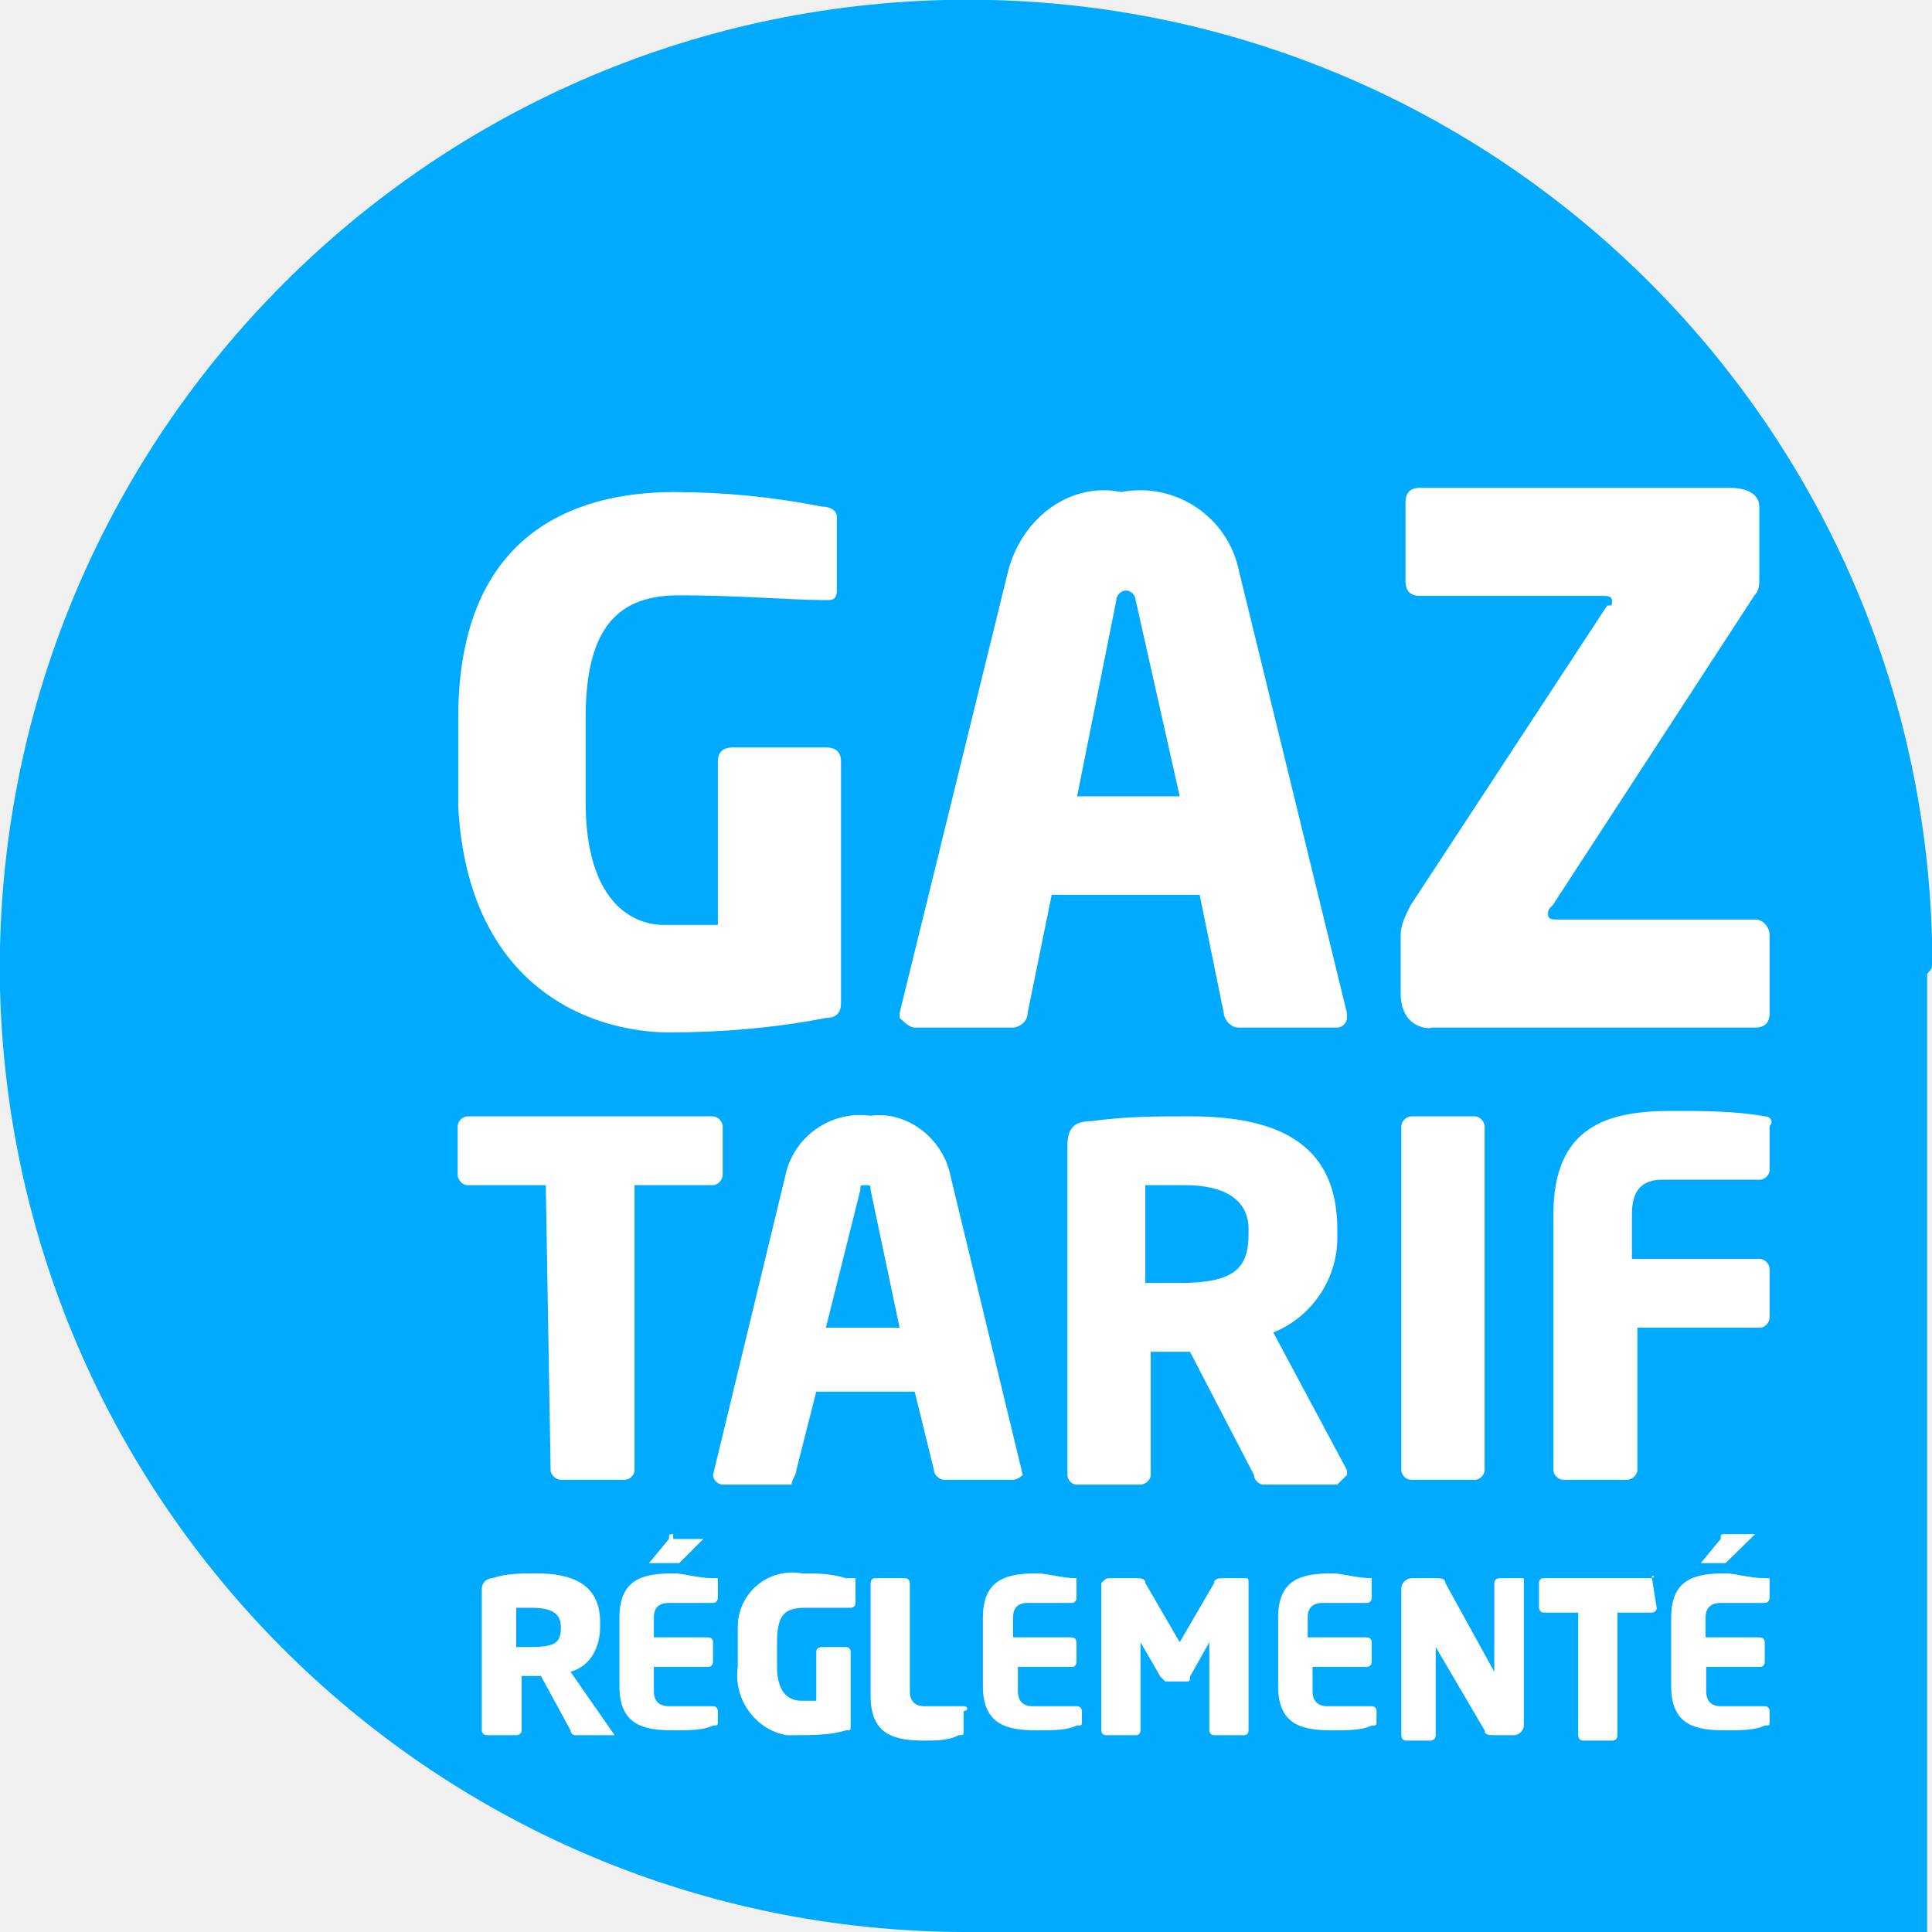
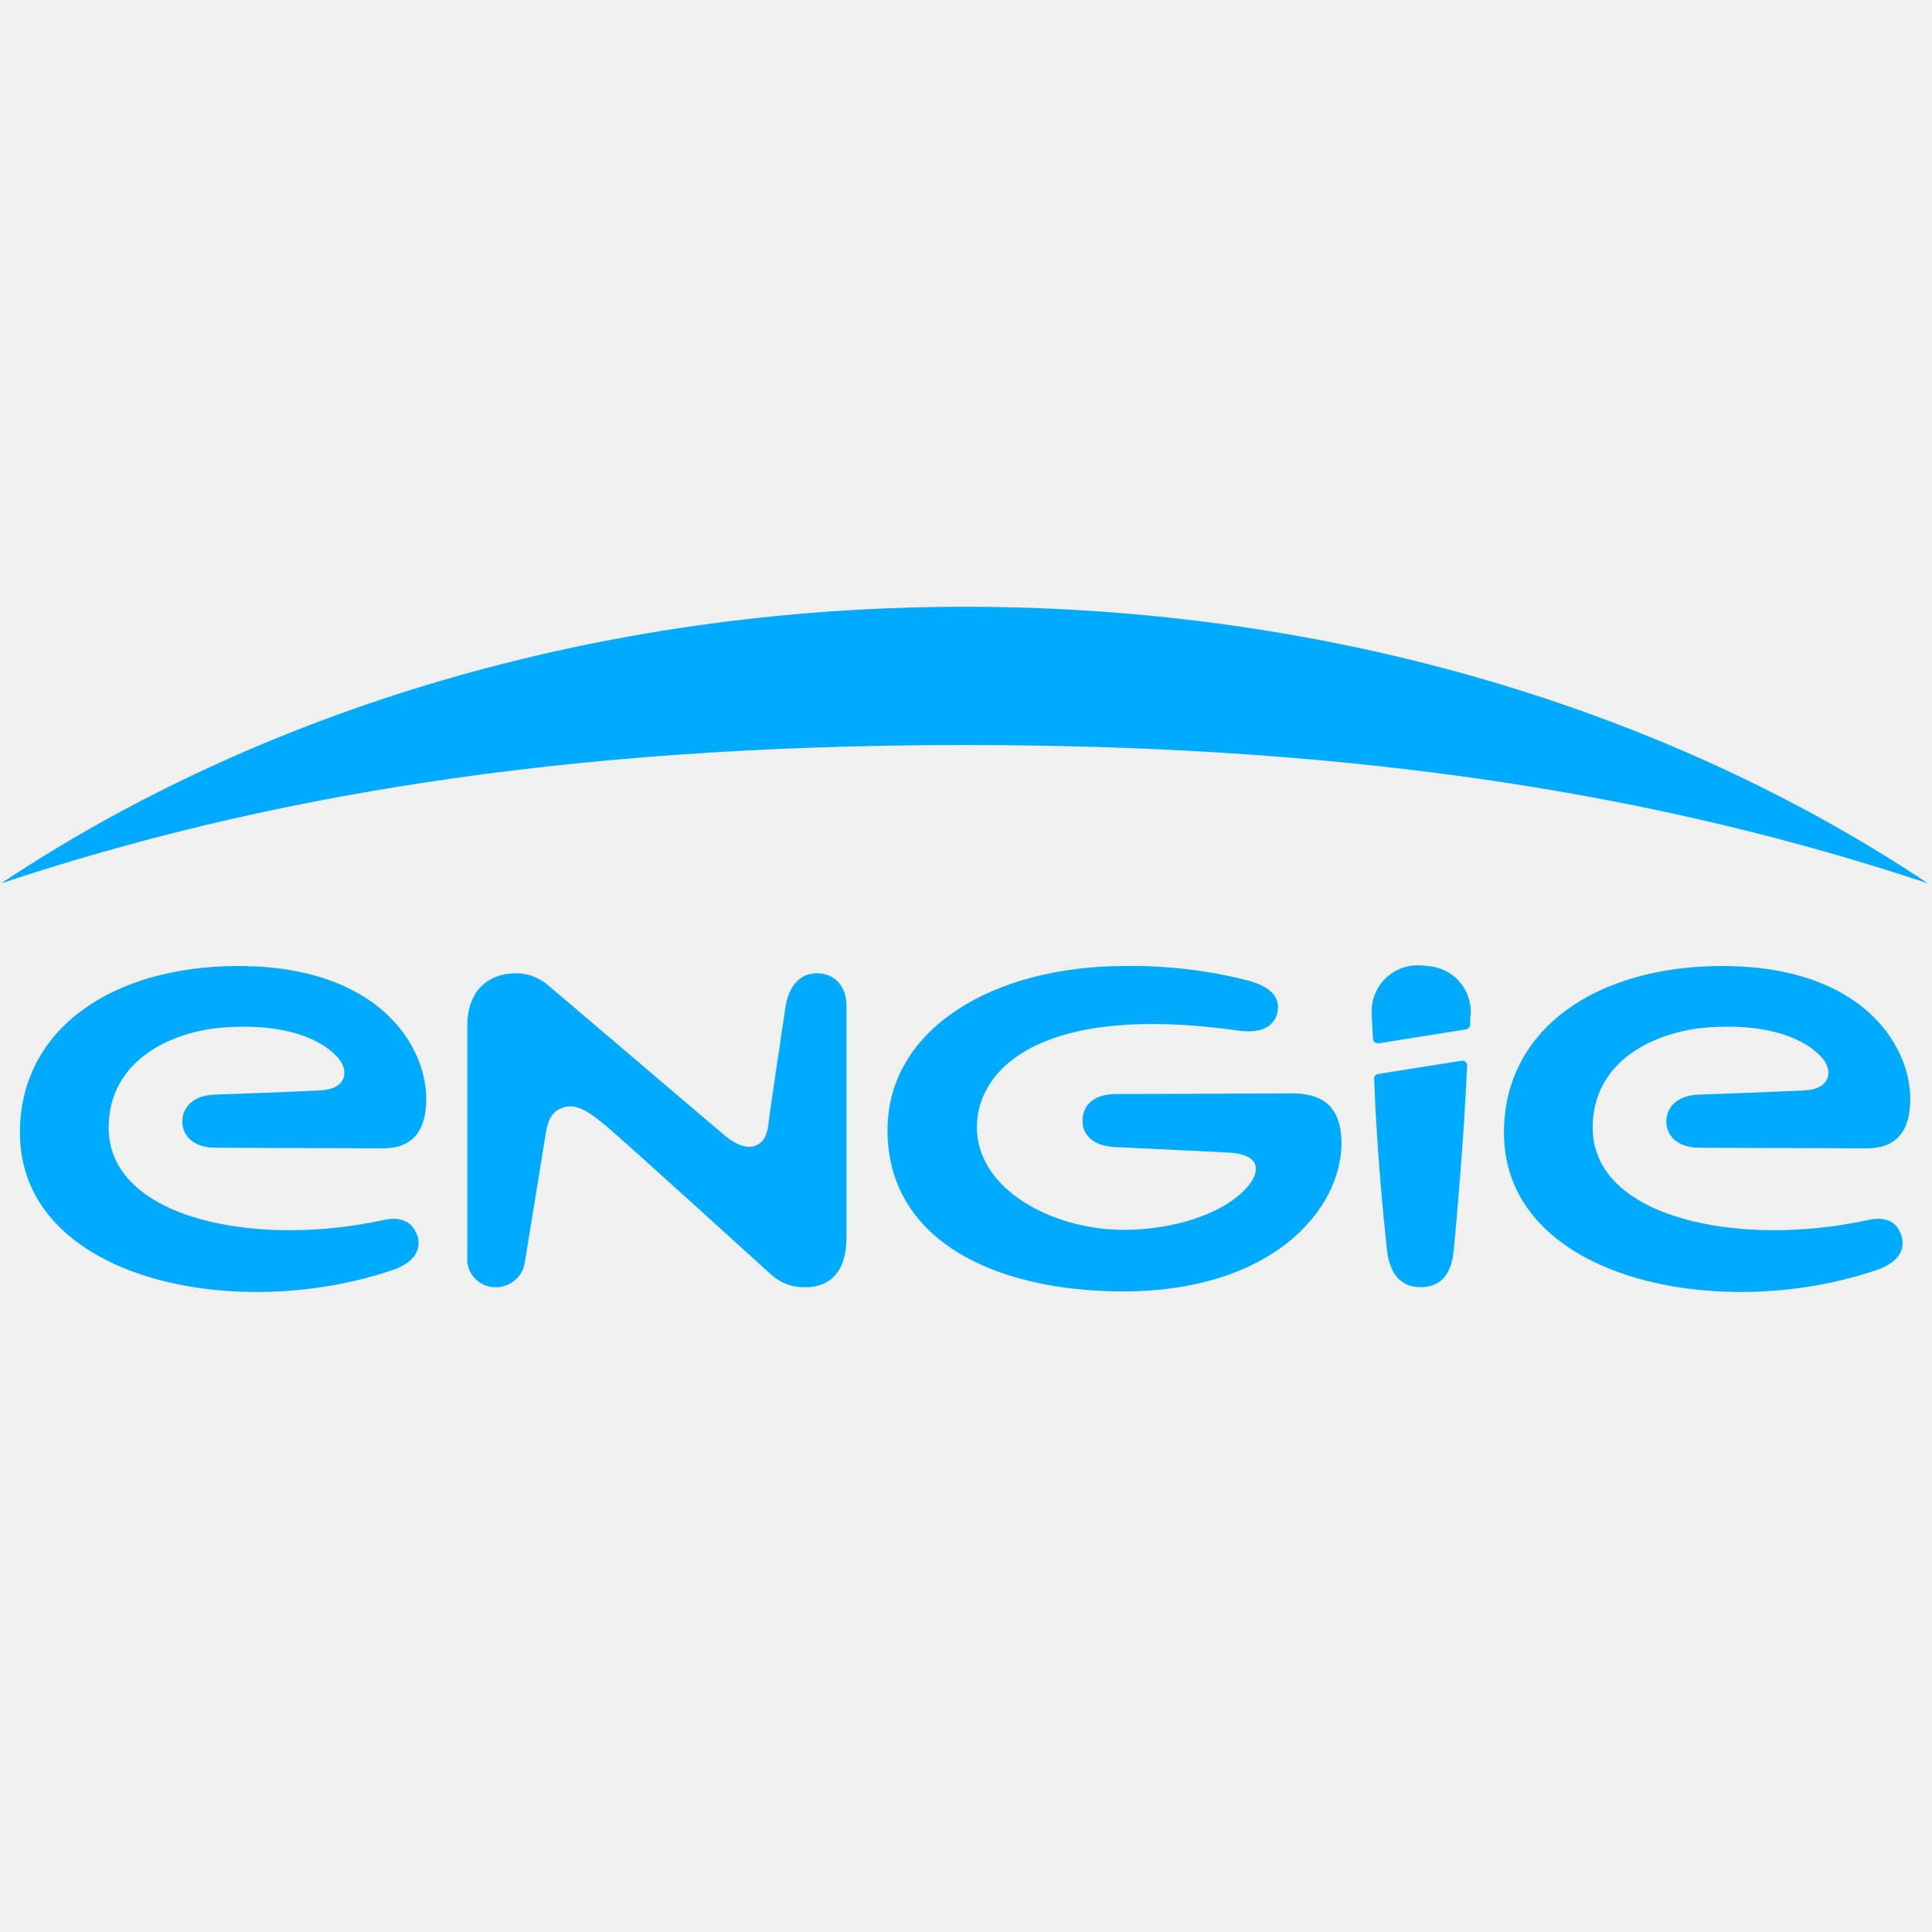
- <svg xmlns="http://www.w3.org/2000/svg" viewBox="0 0 32 32">
-   <g fill="none" fill-rule="nonzero">
-     <path fill="#0AF" d="M32 15.96v-.4A15.99 15.99 0 0015.64 0 16.05 16.05 0 000 16.37 16.02 16.02 0 0015.96 32h15.96V16.13c.08-.09.08-.09.08-.17z" />
-     <path fill="#FFF" d="M11.08 17.1c.9 0 1.79-.08 2.6-.24.17 0 .25-.08.25-.25v-3.99c0-.16-.08-.24-.25-.24h-1.54c-.17 0-.25.08-.25.24v2.7H11c-.56 0-1.3-.42-1.3-2.04v-1.39c0-1.54.57-2.03 1.55-2.03.98 0 1.87.08 2.44.08.08 0 .17 0 .17-.16V8.55c0-.08-.09-.16-.25-.16-.81-.16-1.63-.24-2.44-.24-1.71 0-3.58.73-3.58 3.74v1.47c.16 3 2.2 3.74 3.5 3.74zm12.62-.08h5.37c.16 0 .24-.08.24-.24v-1.3c0-.09-.08-.25-.24-.25H25.8c-.08 0-.16 0-.16-.08s0-.08.08-.16l3.34-5.13c.08-.08.08-.17.08-.33V8.4c0-.24-.24-.32-.49-.32h-5.13c-.16 0-.24.08-.24.24v1.3c0 .17.08.25.24.25h3.02c.08 0 .16 0 .16.08s0 .08-.08.08L23.36 15c-.08.16-.16.32-.16.48v.98c0 .4.24.57.49.57zM9.12 24.35c0 .08.09.16.17.16h1.06c.08 0 .16-.08.16-.16v-4.72h1.3c.08 0 .16-.09.16-.17v-.81a.18.18 0 00-.16-.16H7.74a.18.18 0 00-.16.16v.81c0 .08.08.17.16.17h1.3l.08 4.72zm4.07 0l.33-1.3h1.63l.32 1.3c0 .08.09.16.17.16h1.14c.08 0 .16-.08.16-.08l-1.22-5.05c-.16-.57-.73-.98-1.3-.9a1.27 1.27 0 00-1.39.9l-1.22 5.05c0 .08.08.16.16.16h1.14c0-.08.08-.16.08-.24zm1.06-4.64c0-.08 0-.08.08-.08.09 0 .09 0 .09.08l.48 2.28h-1.22l.57-2.28zm8.06 4.72v-.08l-1.22-2.28a1.7 1.7 0 001.06-1.63v-.08c0-1.47-1.06-1.87-2.44-1.87-.57 0-1.06 0-1.63.08-.25 0-.4.08-.4.4v5.46c0 .08.07.16.15.16h1.06c.08 0 .17-.08.17-.16v-2.04h.65l1.06 2.04c0 .08.08.16.16.16h1.22l.16-.16zm-1.63-3.99c0 .57-.24.81-1.14.81h-.57v-1.62h.66c.65 0 1.05.24 1.05.73v.08zm3.75 4.07c.08 0 .16-.08.16-.16v-5.7a.18.18 0 00-.16-.16h-1.06a.18.18 0 00-.16.16v5.7c0 .08.08.16.16.16h1.06zm4.8-6.02c-.49-.09-1.06-.09-1.54-.09-1.06 0-1.96.25-1.96 1.71v4.24c0 .08.08.16.16.16h1.06c.08 0 .17-.08.17-.16v-2.36h2.03c.08 0 .16-.08.16-.17v-.81a.18.18 0 00-.16-.16h-2.12v-.74c0-.4.17-.57.5-.57h1.62c.08 0 .16-.08.16-.16v-.73c.08-.08 0-.16-.08-.16zm-19.78 9.2c.33-.09.49-.41.49-.74v-.08c0-.65-.49-.81-1.06-.81-.24 0-.49 0-.73.08a.18.18 0 00-.17.16v2.36s0 .08.09.08h.48s.09 0 .09-.08v-.9h.32l.49.9s0 .08.08.08h.65l-.73-1.05zm-.16-.74c0 .25-.08.33-.5.33h-.24v-.65h.25c.32 0 .49.08.49.32zm2.52-.81c-.24 0-.49-.08-.65-.08-.49 0-.9.08-.9.73v1.14c0 .65.41.73.9.73.24 0 .49 0 .65-.08.08 0 .08 0 .08-.08v-.16s0-.08-.08-.08h-.73c-.17 0-.25-.09-.25-.25v-.4h.9s.08 0 .08-.09v-.32s0-.08-.08-.08h-.9v-.33c0-.16.08-.24.25-.24h.73s.08 0 .08-.09v-.32h-.08zm-.65-.73c-.08 0-.08 0-.08.08l-.33.4h.5l.4-.4h-.5v-.08zm2.85.73c-.25-.08-.49-.08-.73-.08a.9.9 0 00-1.06.9v.64c-.08.57.32 1.06.81 1.14h.16c.25 0 .57 0 .82-.08.08 0 .08 0 .08-.08v-1.22s0-.08-.08-.08h-.4s-.09 0-.09.08v.81h-.24c-.17 0-.41-.08-.41-.57v-.4c0-.5.16-.57.49-.57h.73s.08 0 .08-.08v-.41h-.16zm1.95 2.12h-.65c-.16 0-.24-.09-.24-.25v-1.79s0-.08-.08-.08h-.5s-.07 0-.07.08v1.87c0 .65.4.74.9.74.15 0 .4 0 .56-.09.08 0 .08 0 .08-.08v-.32c.08 0 .08-.08 0-.08.08 0 .08 0 0 0zm1.87-2.12c-.24 0-.48-.08-.65-.08-.48 0-.9.08-.9.73v1.14c0 .65.42.73.9.73.25 0 .5 0 .65-.08.09 0 .09 0 .09-.08v-.16s0-.08-.09-.08h-.73c-.16 0-.24-.09-.24-.25v-.4h.9s.07 0 .07-.09v-.32s0-.08-.08-.08h-.97v-.33c0-.16.08-.24.24-.24h.73s.08 0 .08-.09v-.32c.09 0 .09 0 0 0zm2.77 0h-.32c-.08 0-.17 0-.17.08l-.57.98-.57-.98c0-.08-.08-.08-.16-.08h-.4c-.09 0-.09 0-.17.08v2.44s0 .08.08.08h.5s.07 0 .07-.08V27.2l.33.57.08.08h.33c.08 0 .08 0 .08-.08l.32-.57v1.46s0 .08.08.08h.5s.07 0 .07-.08v-2.44c0-.08 0-.08-.08-.08zm2.12 0c-.24 0-.49-.08-.65-.08-.49 0-.9.08-.9.73v1.14c0 .65.41.73.9.73.24 0 .49 0 .65-.08.08 0 .08 0 .08-.08v-.16s0-.08-.08-.08h-.73c-.17 0-.25-.09-.25-.25v-.4h.9s.08 0 .08-.09v-.32s0-.08-.08-.08h-.98v-.33c0-.16.08-.24.25-.24h.73s.08 0 .08-.09v-.32c.08 0 .08 0 0 0zm2.52 0h-.4s-.09 0-.09.08v1.47l-.81-1.47c0-.08-.08-.08-.16-.08h-.4a.18.18 0 00-.17.16v2.44s0 .09.08.09h.4s.09 0 .09-.09v-1.46l.81 1.38c0 .08.08.08.16.08h.33c.08 0 .16-.08.16-.16v-2.44c.08 0 0 0 0 0zm2.12 0h-1.8s-.07 0-.07.08v.4s0 .09.08.09h.57v2.03s0 .09.08.09h.49s.08 0 .08-.09v-2.03h.57s.08 0 .08-.08l-.08-.5c.08 0 0-.07 0 0zm1.22-.25s.08 0 0 0l.49-.48h-.49c-.08 0-.08 0-.08.08l-.33.4h.41zm.65.25c-.24 0-.49-.08-.65-.08-.49 0-.9.08-.9.73v1.14c0 .65.41.73.9.73.25 0 .49 0 .65-.08.08 0 .08 0 .08-.08v-.16s0-.08-.08-.08h-.73c-.16 0-.24-.09-.24-.25v-.4h.9s.07 0 .07-.09v-.32s0-.08-.08-.08h-.9v-.33c0-.16.09-.24.25-.24h.73s.08 0 .08-.09v-.32h-.08zm-14.08-9.12h1.63c.08 0 .24-.08.24-.24l.4-1.96h2.45l.4 1.96c0 .08.09.24.25.24h1.63c.08 0 .16-.08.16-.16v-.08l-1.79-7.33a1.67 1.67 0 00-1.95-1.3c-.82-.17-1.63.4-1.87 1.3l-1.8 7.33v.08c.09.08.17.16.25.16zm3.34-7.08c0-.08.08-.16.16-.16s.16.08.16.16l.73 3.25h-1.7l.65-3.25z" />
-   </g>
+ <svg xmlns="http://www.w3.org/2000/svg" width="32" height="32" fill="none">
+   <path fill-rule="evenodd" clip-rule="evenodd" d="M31.93 14.63c-4.27-2.85-9.85-4.58-15.95-4.58S4.3 11.78.02 14.63c4.25-1.41 9.22-2.29 15.96-2.29s11.7.88 15.95 2.29zm-18.4 1.49c-.31 0-.47.25-.52.56l-.061.41c-.073.492-.18 1.201-.209 1.43v.004c-.02.179-.041.367-.21.446-.17.08-.39-.04-.57-.2l-2.88-2.45a.82.82 0 00-.54-.2c-.41 0-.8.25-.8.87v3.84c-.02.25.18.47.43.49h.03c.26.01.48-.19.5-.46 0 0 .3-1.83.33-2.03.04-.24.08-.42.31-.49.21-.06.4.06.7.31.3.25 2.72 2.45 2.72 2.45.16.15.37.23.59.22.24 0 .67-.1.67-.83v-3.83c0-.35-.22-.54-.49-.54zm12.85 2.56c0 1.5 2.43 1.99 4.55 1.53.3-.07.5.02.57.28.07.28-.15.45-.4.54-2.62.9-6.19.16-6.19-2.27 0-1.71 1.52-2.76 3.62-2.76 2.32 0 3.11 1.32 3.11 2.2 0 .55-.24.82-.72.82-.386 0-.976-.003-1.532-.005h-.001c-.495-.003-.964-.005-1.237-.005-.4 0-.55-.23-.55-.43 0-.25.19-.44.54-.45.61-.02 1.35-.05 1.75-.07.43-.02.49-.33.27-.56-.35-.37-1.03-.55-1.9-.48-.83.07-1.88.53-1.88 1.66zM6.34 20.21c-2.12.46-4.54-.03-4.54-1.53 0-1.13 1.05-1.59 1.88-1.66.87-.07 1.55.11 1.9.48.22.23.16.54-.27.56-.4.02-1.13.05-1.75.07-.35.01-.54.2-.54.45 0 .2.15.43.55.43.273 0 .742.002 1.237.005.557.002 1.147.005 1.533.005.48 0 .72-.27.72-.82 0-.88-.79-2.2-3.11-2.2-2.1 0-3.62 1.05-3.62 2.76 0 2.43 3.57 3.17 6.19 2.27.25-.09.47-.26.4-.54-.08-.26-.28-.35-.58-.28zm16.621.386c-.046-.45-.154-1.491-.201-2.726 0-.04.02-.07.06-.08l1.38-.22h.04c.04.01.07.05.06.09-.06 1.3-.18 2.61-.22 3.03-.04.5-.29.63-.55.63-.26 0-.51-.14-.56-.64l-.009-.084zm.569-4.606a.761.761 0 00-.81.71v.09c0 .039.004.116.01.22l.01.19c0 .05.04.08.09.08h.01l1.44-.23c.04-.01.07-.04.07-.08 0-.07 0-.14.01-.17a.759.759 0 00-.74-.8c-.04-.01-.07-.01-.09-.01zm-3.126 2.124l1.006-.004c.5 0 .8.22.81.81 0 1.15-1.19 2.47-3.61 2.47-2.17 0-3.91-.87-3.91-2.67 0-1.68 1.75-2.72 3.93-2.72.688-.01 1.374.07 2.04.24.37.1.56.28.48.56-.08.26-.35.31-.64.27-3.24-.46-4.33.62-4.33 1.6 0 1.04 1.27 1.7 2.43 1.7.89 0 1.74-.3 2.09-.76.17-.23.17-.49-.35-.52-.38-.02-1.22-.06-1.87-.09-.43-.02-.55-.25-.55-.43 0-.2.11-.45.57-.45.555 0 1.292-.003 1.904-.006z" fill="#0AF" />
</svg>
